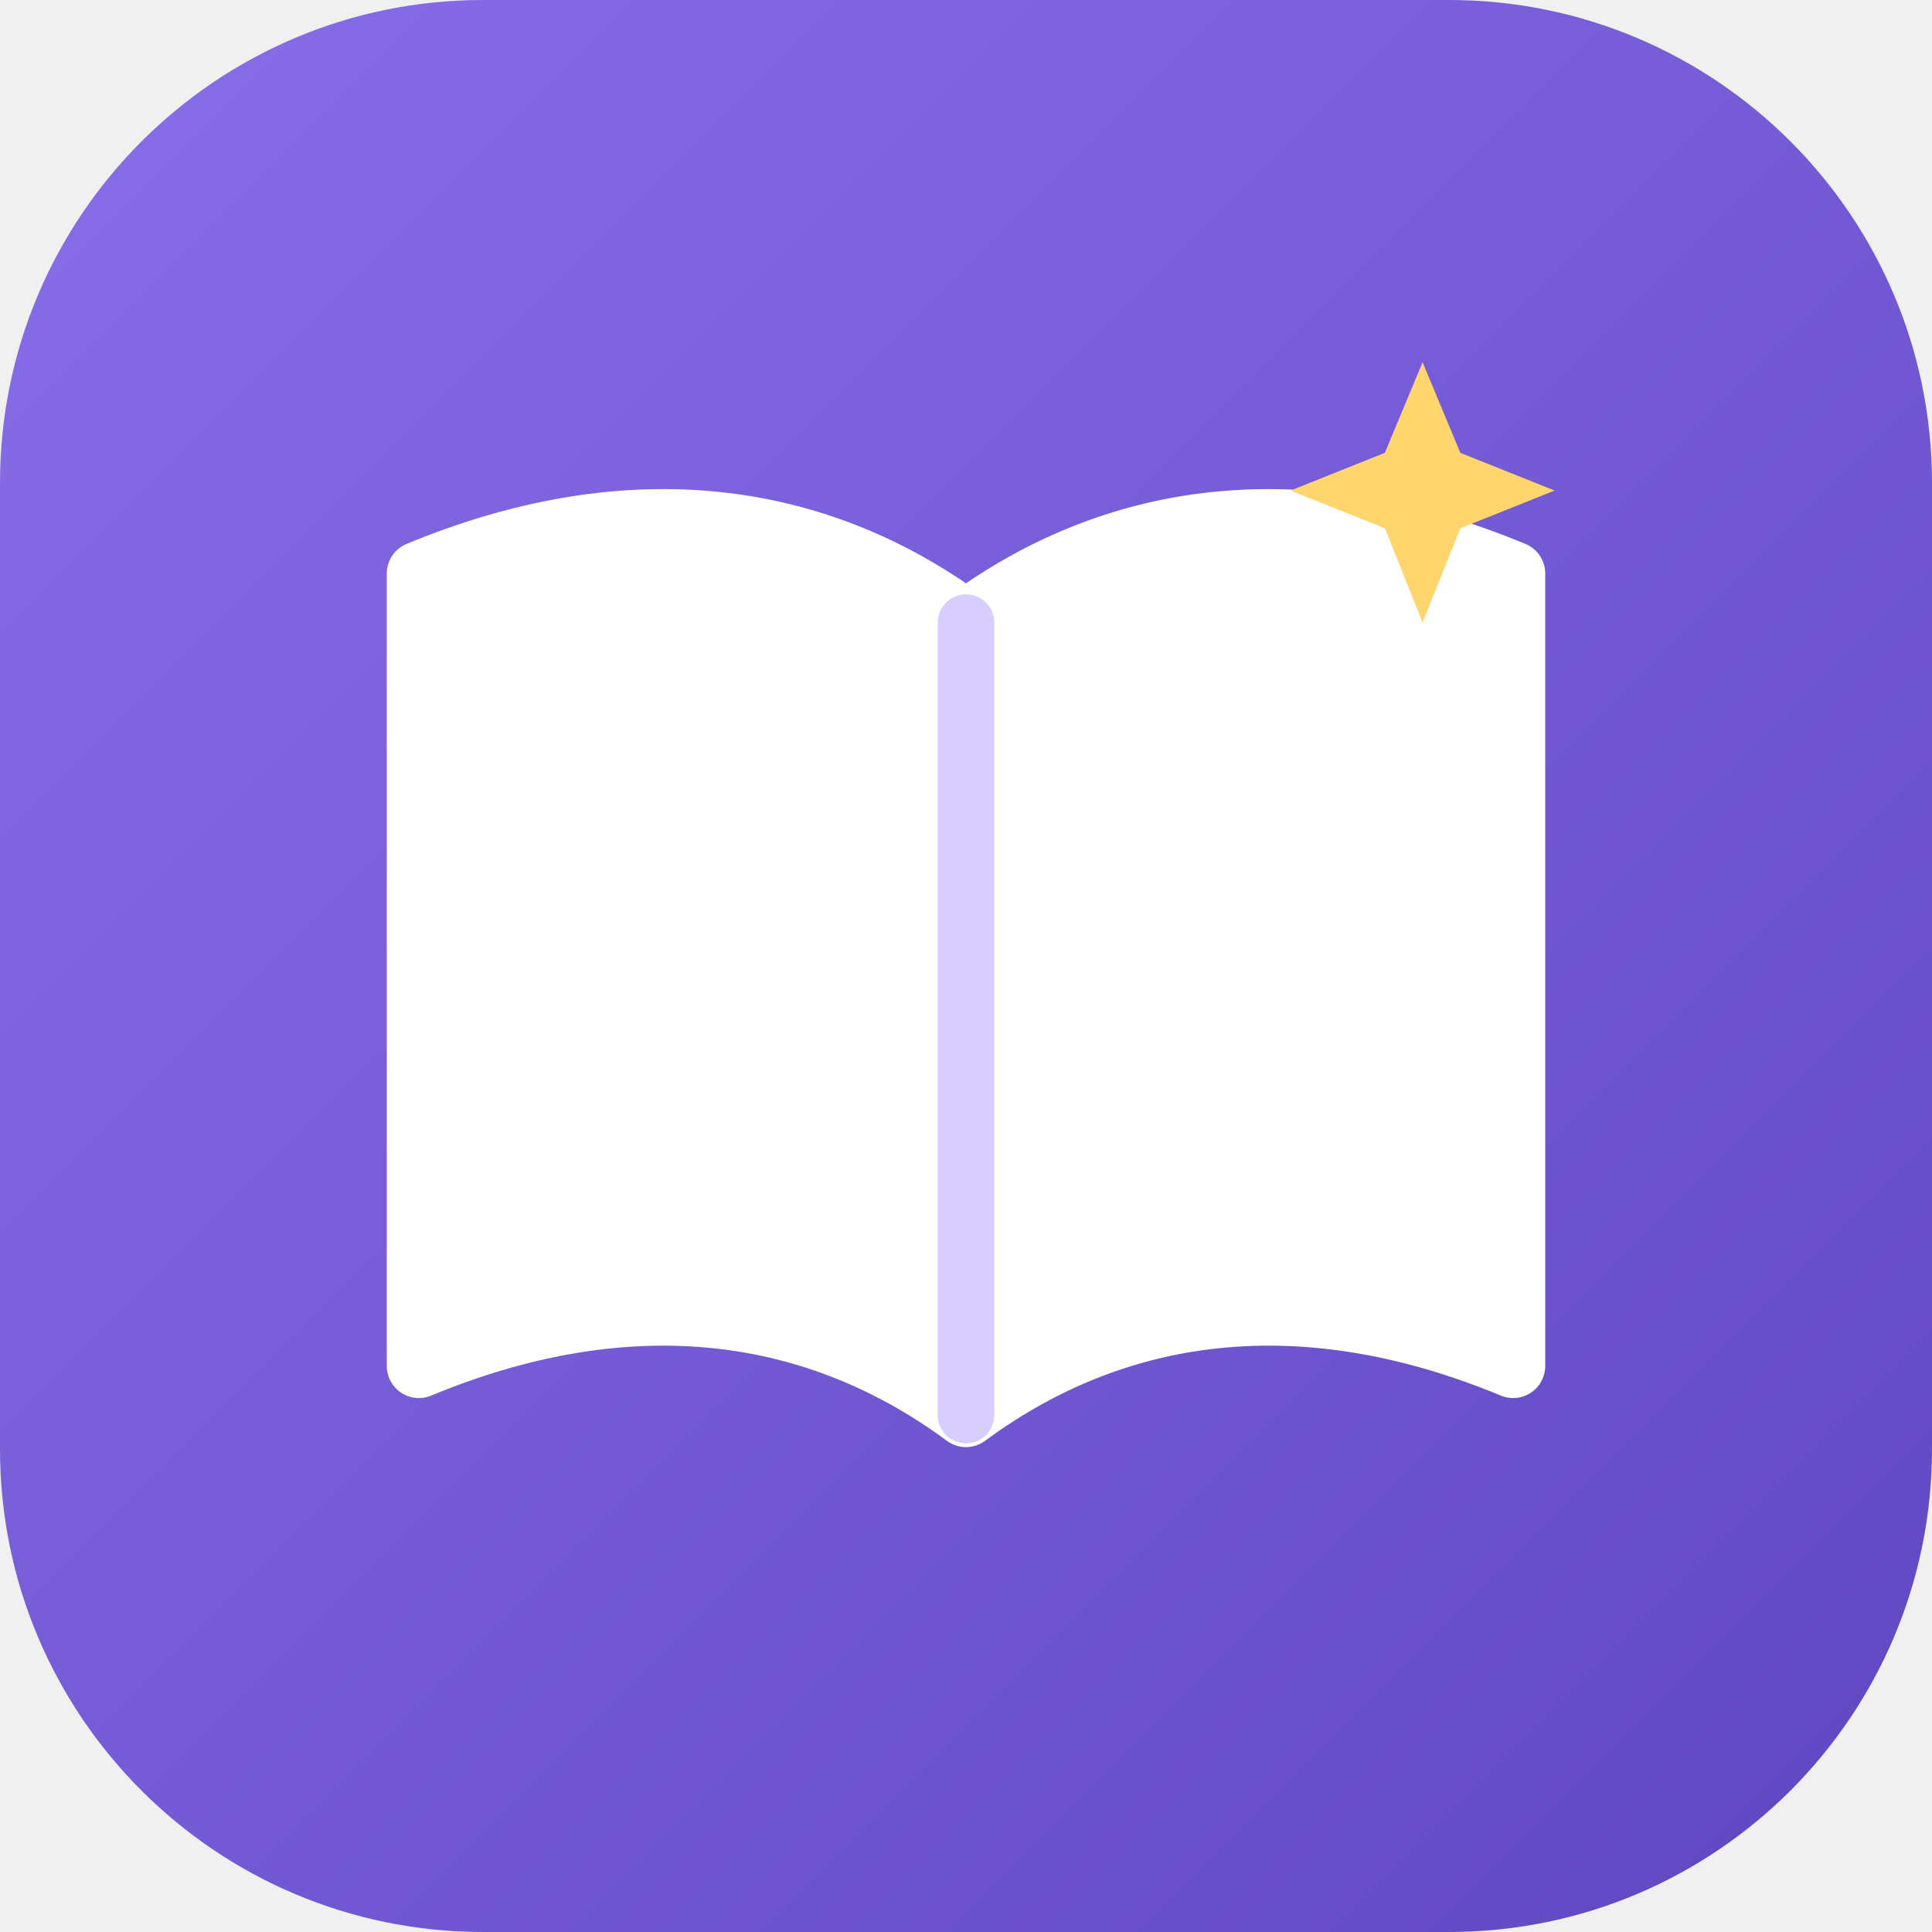
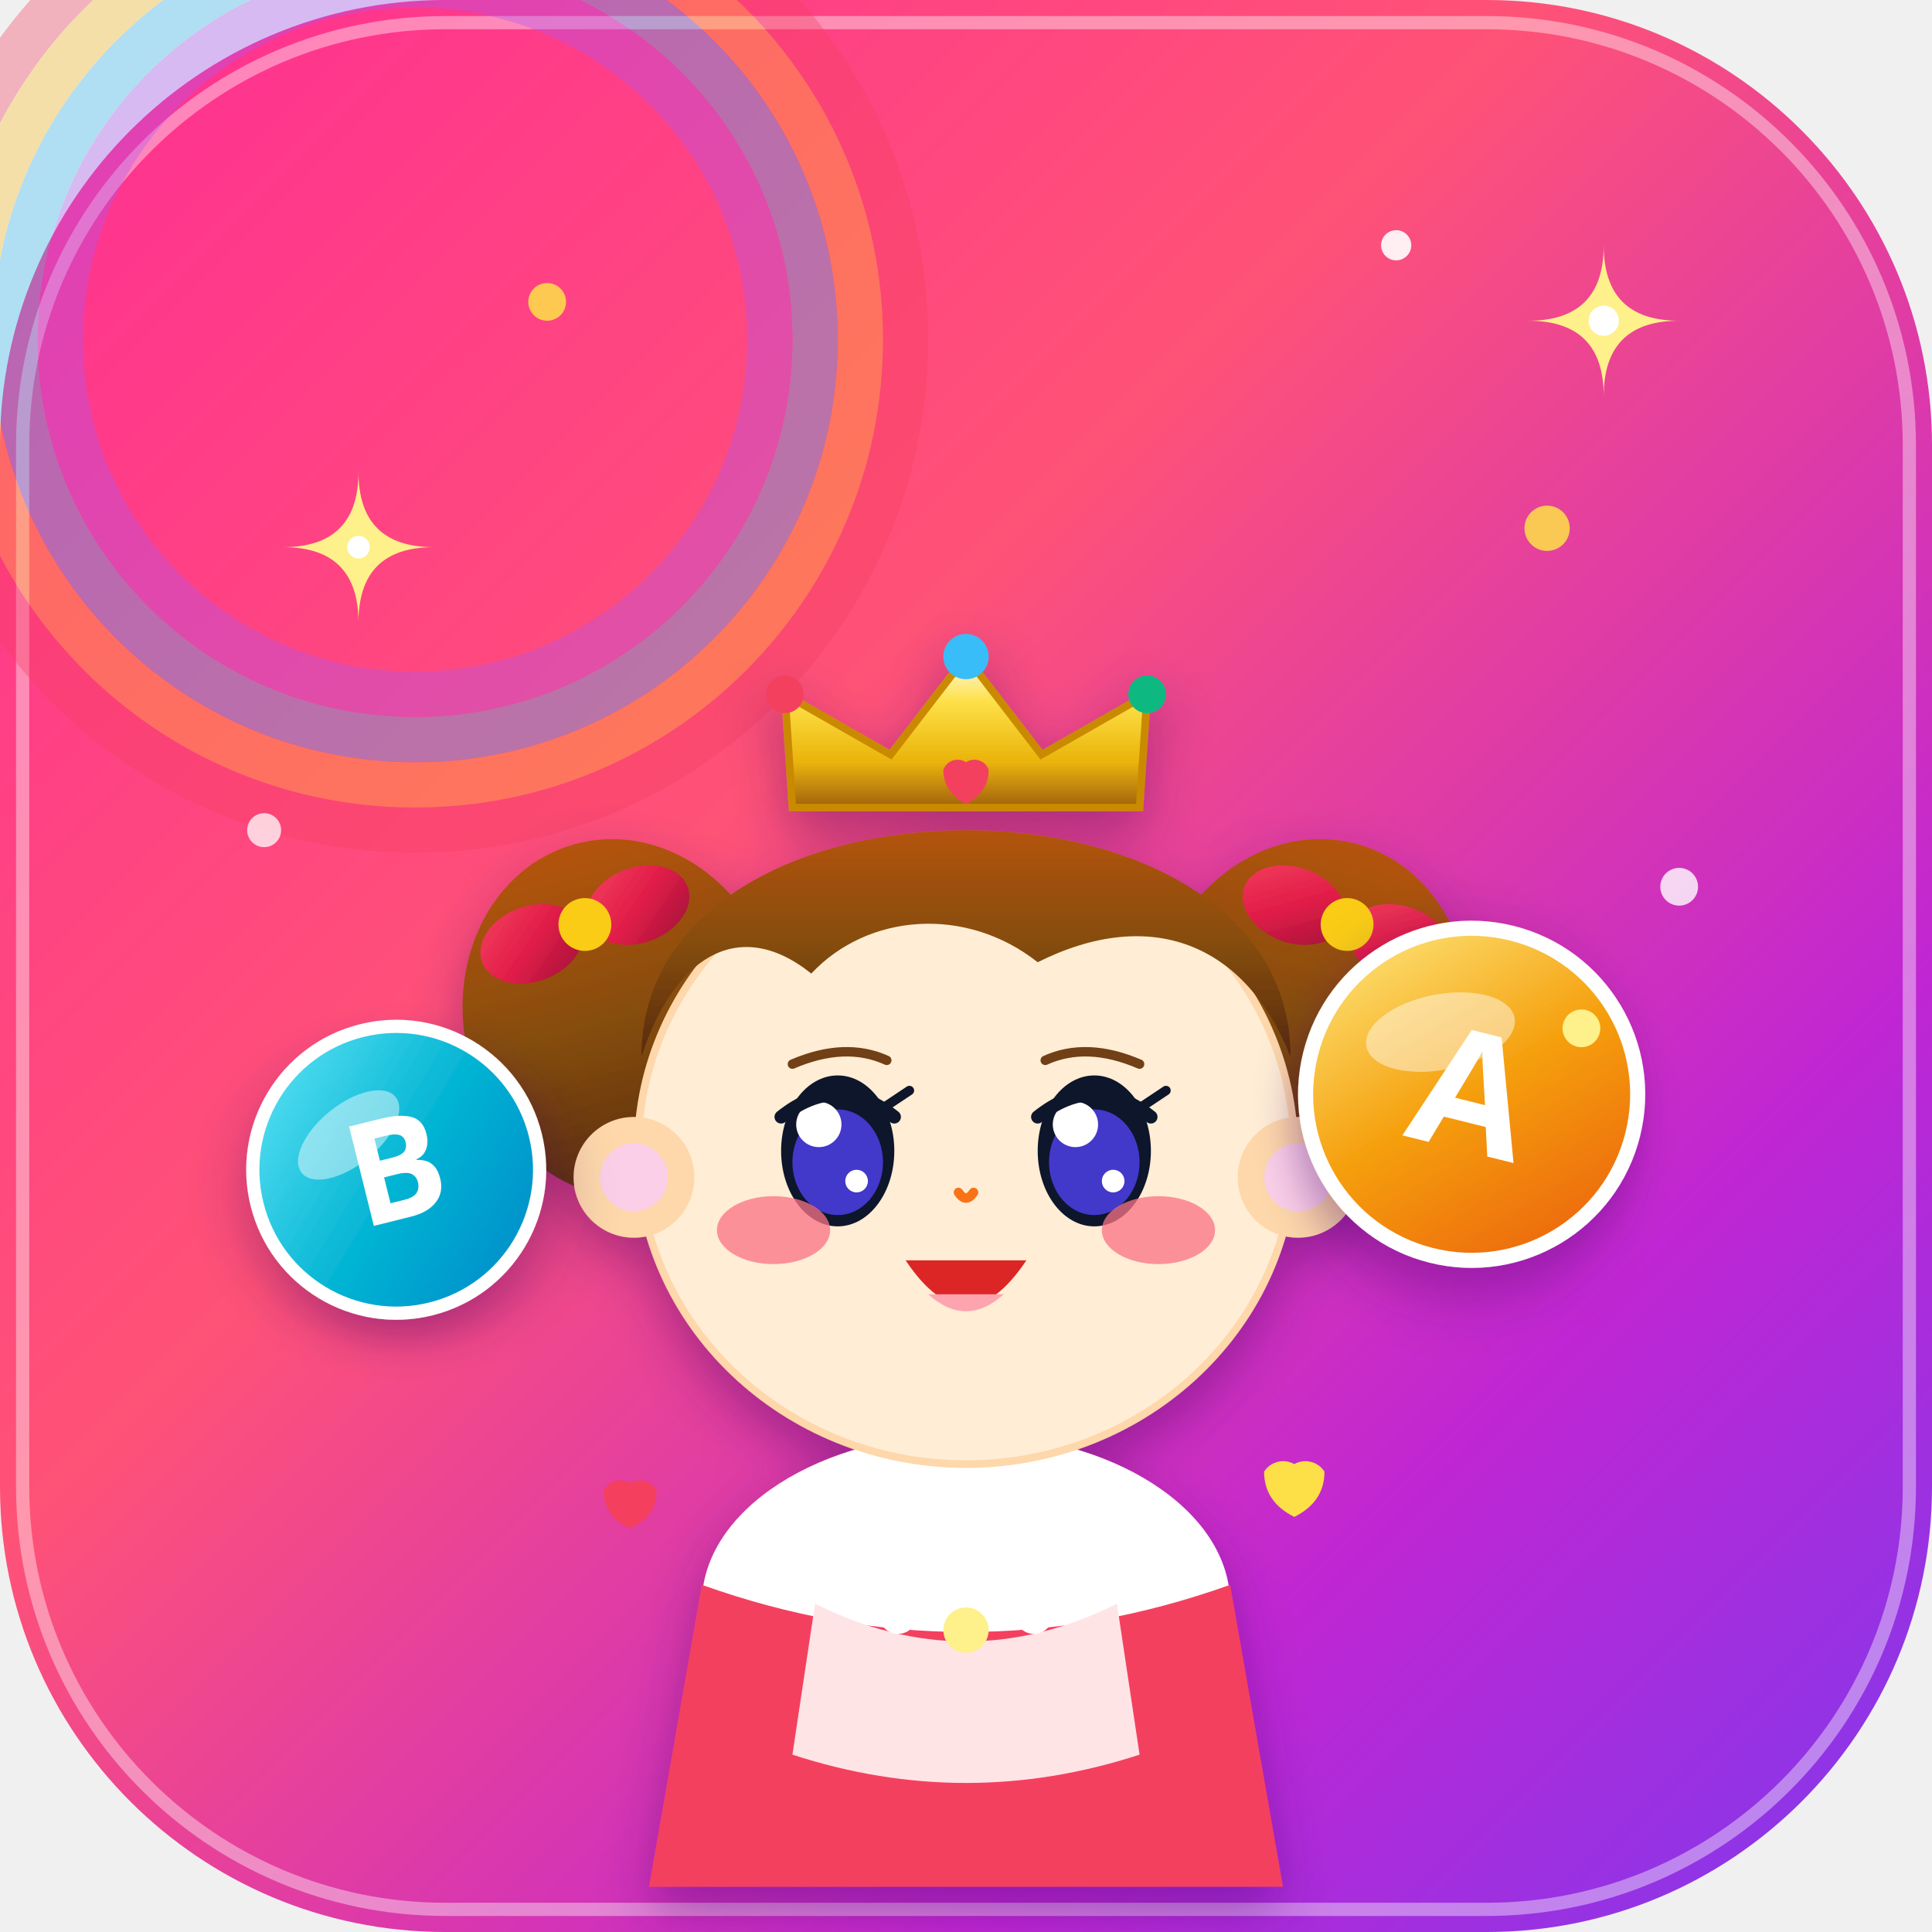
- <svg xmlns="http://www.w3.org/2000/svg" viewBox="0 0 512 512">
+ <svg xmlns="http://www.w3.org/2000/svg" viewBox="0 0 512 512" width="512" height="512">
  <defs>
-     <linearGradient id="g" x1="0" x2="1" y1="0" y2="1">
-       <stop stop-color="#896ee9" />
-       <stop offset="1" stop-color="#6047c2" />
+     <linearGradient id="bgGrad" x1="0%" y1="0%" x2="100%" y2="100%">
+       <stop offset="0%" stop-color="#ff2e93" />
+       <stop offset="40%" stop-color="#ff5277" />
+       <stop offset="75%" stop-color="#c026d3" />
+       <stop offset="100%" stop-color="#7c3aed" />
    </linearGradient>
+     <linearGradient id="hairGrad" x1="0%" y1="0%" x2="0%" y2="100%">
+       <stop offset="0%" stop-color="#b45309" />
+       <stop offset="50%" stop-color="#854d0e" />
+       <stop offset="100%" stop-color="#582a06" />
+     </linearGradient>
+     <linearGradient id="goldCrown" x1="0%" y1="0%" x2="0%" y2="100%">
+       <stop offset="0%" stop-color="#fffbeb" />
+       <stop offset="30%" stop-color="#fde047" />
+       <stop offset="70%" stop-color="#eab308" />
+       <stop offset="100%" stop-color="#a16207" />
+     </linearGradient>
+     <linearGradient id="letterAGrad" x1="0%" y1="0%" x2="100%" y2="100%">
+       <stop offset="0%" stop-color="#fef08a" />
+       <stop offset="50%" stop-color="#f59e0b" />
+       <stop offset="100%" stop-color="#ea580c" />
+     </linearGradient>
+     <linearGradient id="letterBGrad" x1="0%" y1="0%" x2="100%" y2="100%">
+       <stop offset="0%" stop-color="#67e8f9" />
+       <stop offset="50%" stop-color="#06b6d4" />
+       <stop offset="100%" stop-color="#0284c7" />
+     </linearGradient>
+     <linearGradient id="bowGrad" x1="0%" y1="0%" x2="100%" y2="100%">
+       <stop offset="0%" stop-color="#f43f5e" />
+       <stop offset="50%" stop-color="#e11d48" />
+       <stop offset="100%" stop-color="#9f1239" />
+     </linearGradient>
+     <filter id="softShadow" x="-10%" y="-10%" width="120%" height="125%">
+       <feDropShadow dx="0" dy="6" stdDeviation="7" flood-color="#3b0764" flood-opacity="0.38" />
+     </filter>
  </defs>
-   <rect width="512" height="512" rx="128" fill="url(#g)" />
-   <path d="M111 152c53-22 103-18 145 13v210c-42-31-92-35-145-13V152Zm290 0c-53-22-103-18-145 13v210c42-31 92-35 145-13V152Z" fill="#fff" stroke="#fff" stroke-linejoin="round" stroke-width="17" />
-   <path d="M256 165v210" fill="none" stroke="#d8ceff" stroke-linecap="round" stroke-width="15" />
-   <path d="m377 96 10 24 25 10-25 10-10 25-10-25-25-10 25-10 10-24Z" fill="#ffd66e" />
+   <rect width="512" height="512" rx="118" fill="url(#bgGrad)" />
+   <rect width="500" height="500" x="6" y="6" rx="112" fill="none" stroke="rgba(255, 255, 255, 0.4)" stroke-width="3.5" />
+   <g opacity="0.35">
+     <circle cx="110" cy="90" r="130" fill="none" stroke="#f43f5e" stroke-width="12" />
+     <circle cx="110" cy="90" r="118" fill="none" stroke="#fbbf24" stroke-width="12" />
+     <circle cx="110" cy="90" r="106" fill="none" stroke="#38bdf8" stroke-width="12" />
+     <circle cx="110" cy="90" r="94" fill="none" stroke="#a855f7" stroke-width="12" />
+   </g>
+   <path d="M 75 145 Q 95 145 95 125 Q 95 145 115 145 Q 95 145 95 165 Q 95 145 75 145 Z" fill="#fef08a" />
+   <circle cx="95" cy="145" r="3" fill="#ffffff" />
+   <path d="M 405 85 Q 425 85 425 65 Q 425 85 445 85 Q 425 85 425 105 Q 425 85 405 85 Z" fill="#fef08a" />
+   <circle cx="425" cy="85" r="4" fill="#ffffff" />
+   <circle cx="410" cy="140" r="6" fill="#fde047" opacity="0.85" />
+   <circle cx="370" cy="65" r="4" fill="#ffffff" opacity="0.9" />
+   <circle cx="145" cy="80" r="5" fill="#fde047" opacity="0.85" />
+   <circle cx="70" cy="220" r="4.5" fill="#ffffff" opacity="0.75" />
+   <circle cx="445" cy="235" r="5" fill="#ffffff" opacity="0.8" />
+   <g filter="url(#softShadow)">
+     <ellipse cx="165" cy="270" rx="42" ry="48" fill="url(#hairGrad)" transform="rotate(-15 165 270)" />
+     <ellipse cx="347" cy="270" rx="42" ry="48" fill="url(#hairGrad)" transform="rotate(15 347 270)" />
+     <g transform="translate(155, 245) rotate(-20)">
+       <ellipse cx="-15" cy="0" rx="14" ry="10" fill="url(#bowGrad)" />
+       <ellipse cx="15" cy="0" rx="14" ry="10" fill="url(#bowGrad)" />
+       <circle cx="0" cy="0" r="7" fill="#facc15" />
+     </g>
+     <g transform="translate(357, 245) rotate(20)">
+       <ellipse cx="-15" cy="0" rx="14" ry="10" fill="url(#bowGrad)" />
+       <ellipse cx="15" cy="0" rx="14" ry="10" fill="url(#bowGrad)" />
+       <circle cx="0" cy="0" r="7" fill="#facc15" />
+     </g>
+     <ellipse cx="256" cy="425" rx="70" ry="45" fill="#ffffff" />
+     <path d="M 186 420 Q 256 445 326 420 L 340 500 L 172 500 Z" fill="#f43f5e" />
+     <path d="M 216 425 Q 256 445 296 425 L 302 465 Q 256 480 210 465 Z" fill="#ffe4e6" />
+     <circle cx="238" cy="428" r="5" fill="#ffffff" />
+     <circle cx="256" cy="432" r="6" fill="#fef08a" />
+     <circle cx="274" cy="428" r="5" fill="#ffffff" />
+     <ellipse cx="256" cy="305" rx="88" ry="84" fill="#fed7aa" />
+     <ellipse cx="256" cy="305" rx="86" ry="82" fill="#ffedd5" />
+     <circle cx="168" cy="312" r="16" fill="#fed7aa" />
+     <circle cx="168" cy="312" r="9" fill="#fbcfe8" />
+     <circle cx="344" cy="312" r="16" fill="#fed7aa" />
+     <circle cx="344" cy="312" r="9" fill="#fbcfe8" />
+     <path d="M 170 280 C 170 200, 342 200, 342 280 C 330 250, 305 240, 275 255 C 256 240, 230 242, 215 258 C 195 242, 178 255, 170 280 Z" fill="url(#hairGrad)" />
+     <g transform="translate(256, 192)">
+       <path d="M -46 22 L -48 -8 L -20 8 L 0 -18 L 20 8 L 48 -8 L 46 22 Z" fill="url(#goldCrown)" stroke="#ca8a04" stroke-width="2" />
+       <circle cx="-48" cy="-8" r="5" fill="#f43f5e" />
+       <circle cx="0" cy="-18" r="6" fill="#38bdf8" />
+       <circle cx="48" cy="-8" r="5" fill="#10b981" />
+       <path d="M -6 12 A 4 4 0 0 1 0 10 A 4 4 0 0 1 6 12 Q 6 18 0 21 Q -6 18 -6 12 Z" fill="#f43f5e" />
+     </g>
+     <ellipse cx="222" cy="305" rx="15" ry="20" fill="#0f172a" />
+     <ellipse cx="222" cy="308" rx="12" ry="14" fill="#4338ca" />
+     <circle cx="217" cy="298" r="6" fill="#ffffff" />
+     <circle cx="227" cy="313" r="3" fill="#ffffff" />
+     <path d="M 207 296 Q 222 284 237 296" fill="none" stroke="#0f172a" stroke-width="3.5" stroke-linecap="round" />
+     <path d="M 235 293 L 241 289" stroke="#0f172a" stroke-width="2.5" stroke-linecap="round" />
+     <ellipse cx="290" cy="305" rx="15" ry="20" fill="#0f172a" />
+     <ellipse cx="290" cy="308" rx="12" ry="14" fill="#4338ca" />
+     <circle cx="285" cy="298" r="6" fill="#ffffff" />
+     <circle cx="295" cy="313" r="3" fill="#ffffff" />
+     <path d="M 275 296 Q 290 284 305 296" fill="none" stroke="#0f172a" stroke-width="3.5" stroke-linecap="round" />
+     <path d="M 303 293 L 309 289" stroke="#0f172a" stroke-width="2.5" stroke-linecap="round" />
+     <path d="M 210 282 Q 224 276 235 281" fill="none" stroke="#713f12" stroke-width="2.5" stroke-linecap="round" />
+     <path d="M 277 281 Q 288 276 302 282" fill="none" stroke="#713f12" stroke-width="2.5" stroke-linecap="round" />
+     <ellipse cx="205" cy="326" rx="15" ry="9" fill="#fb7185" opacity="0.75" />
+     <ellipse cx="307" cy="326" rx="15" ry="9" fill="#fb7185" opacity="0.75" />
+     <path d="M 254 316 Q 256 319 258 316" fill="none" stroke="#f97316" stroke-width="2.5" stroke-linecap="round" />
+     <path d="M 240 334 Q 256 358 272 334 Z" fill="#dc2626" />
+     <path d="M 246 343 Q 256 352 266 343" fill="#fda4af" />
+   </g>
+   <g transform="translate(390, 290) rotate(14)" filter="url(#softShadow)">
+     <circle cx="0" cy="0" r="44" fill="url(#letterAGrad)" stroke="#ffffff" stroke-width="4" />
+     <ellipse cx="-12" cy="-14" rx="20" ry="10" fill="#ffffff" opacity="0.45" transform="rotate(-25 -12 -14)" />
+     <text x="0" y="15" font-family="Fredoka, Comic Neue, sans-serif" font-weight="900" font-size="44" fill="#ffffff" text-anchor="middle">A</text>
+     <circle cx="24" cy="-24" r="5" fill="#fef08a" />
+   </g>
+   <g transform="translate(105, 310) rotate(-14)" filter="url(#softShadow)">
+     <circle cx="0" cy="0" r="38" fill="url(#letterBGrad)" stroke="#ffffff" stroke-width="3.5" />
+     <ellipse cx="-10" cy="-12" rx="16" ry="8" fill="#ffffff" opacity="0.45" transform="rotate(-25 -10 -12)" />
+     <text x="0" y="13" font-family="Fredoka, Comic Neue, sans-serif" font-weight="900" font-size="38" fill="#ffffff" text-anchor="middle">B</text>
+   </g>
+   <path d="M 335 390 A 6 6 0 0 1 343 388 A 6 6 0 0 1 351 390 Q 351 398 343 402 Q 335 398 335 390 Z" fill="#fde047" />
+   <path d="M 160 395 A 5 5 0 0 1 167 393 A 5 5 0 0 1 174 395 Q 174 402 167 405 Q 160 402 160 395 Z" fill="#f43f5e" />
</svg>
